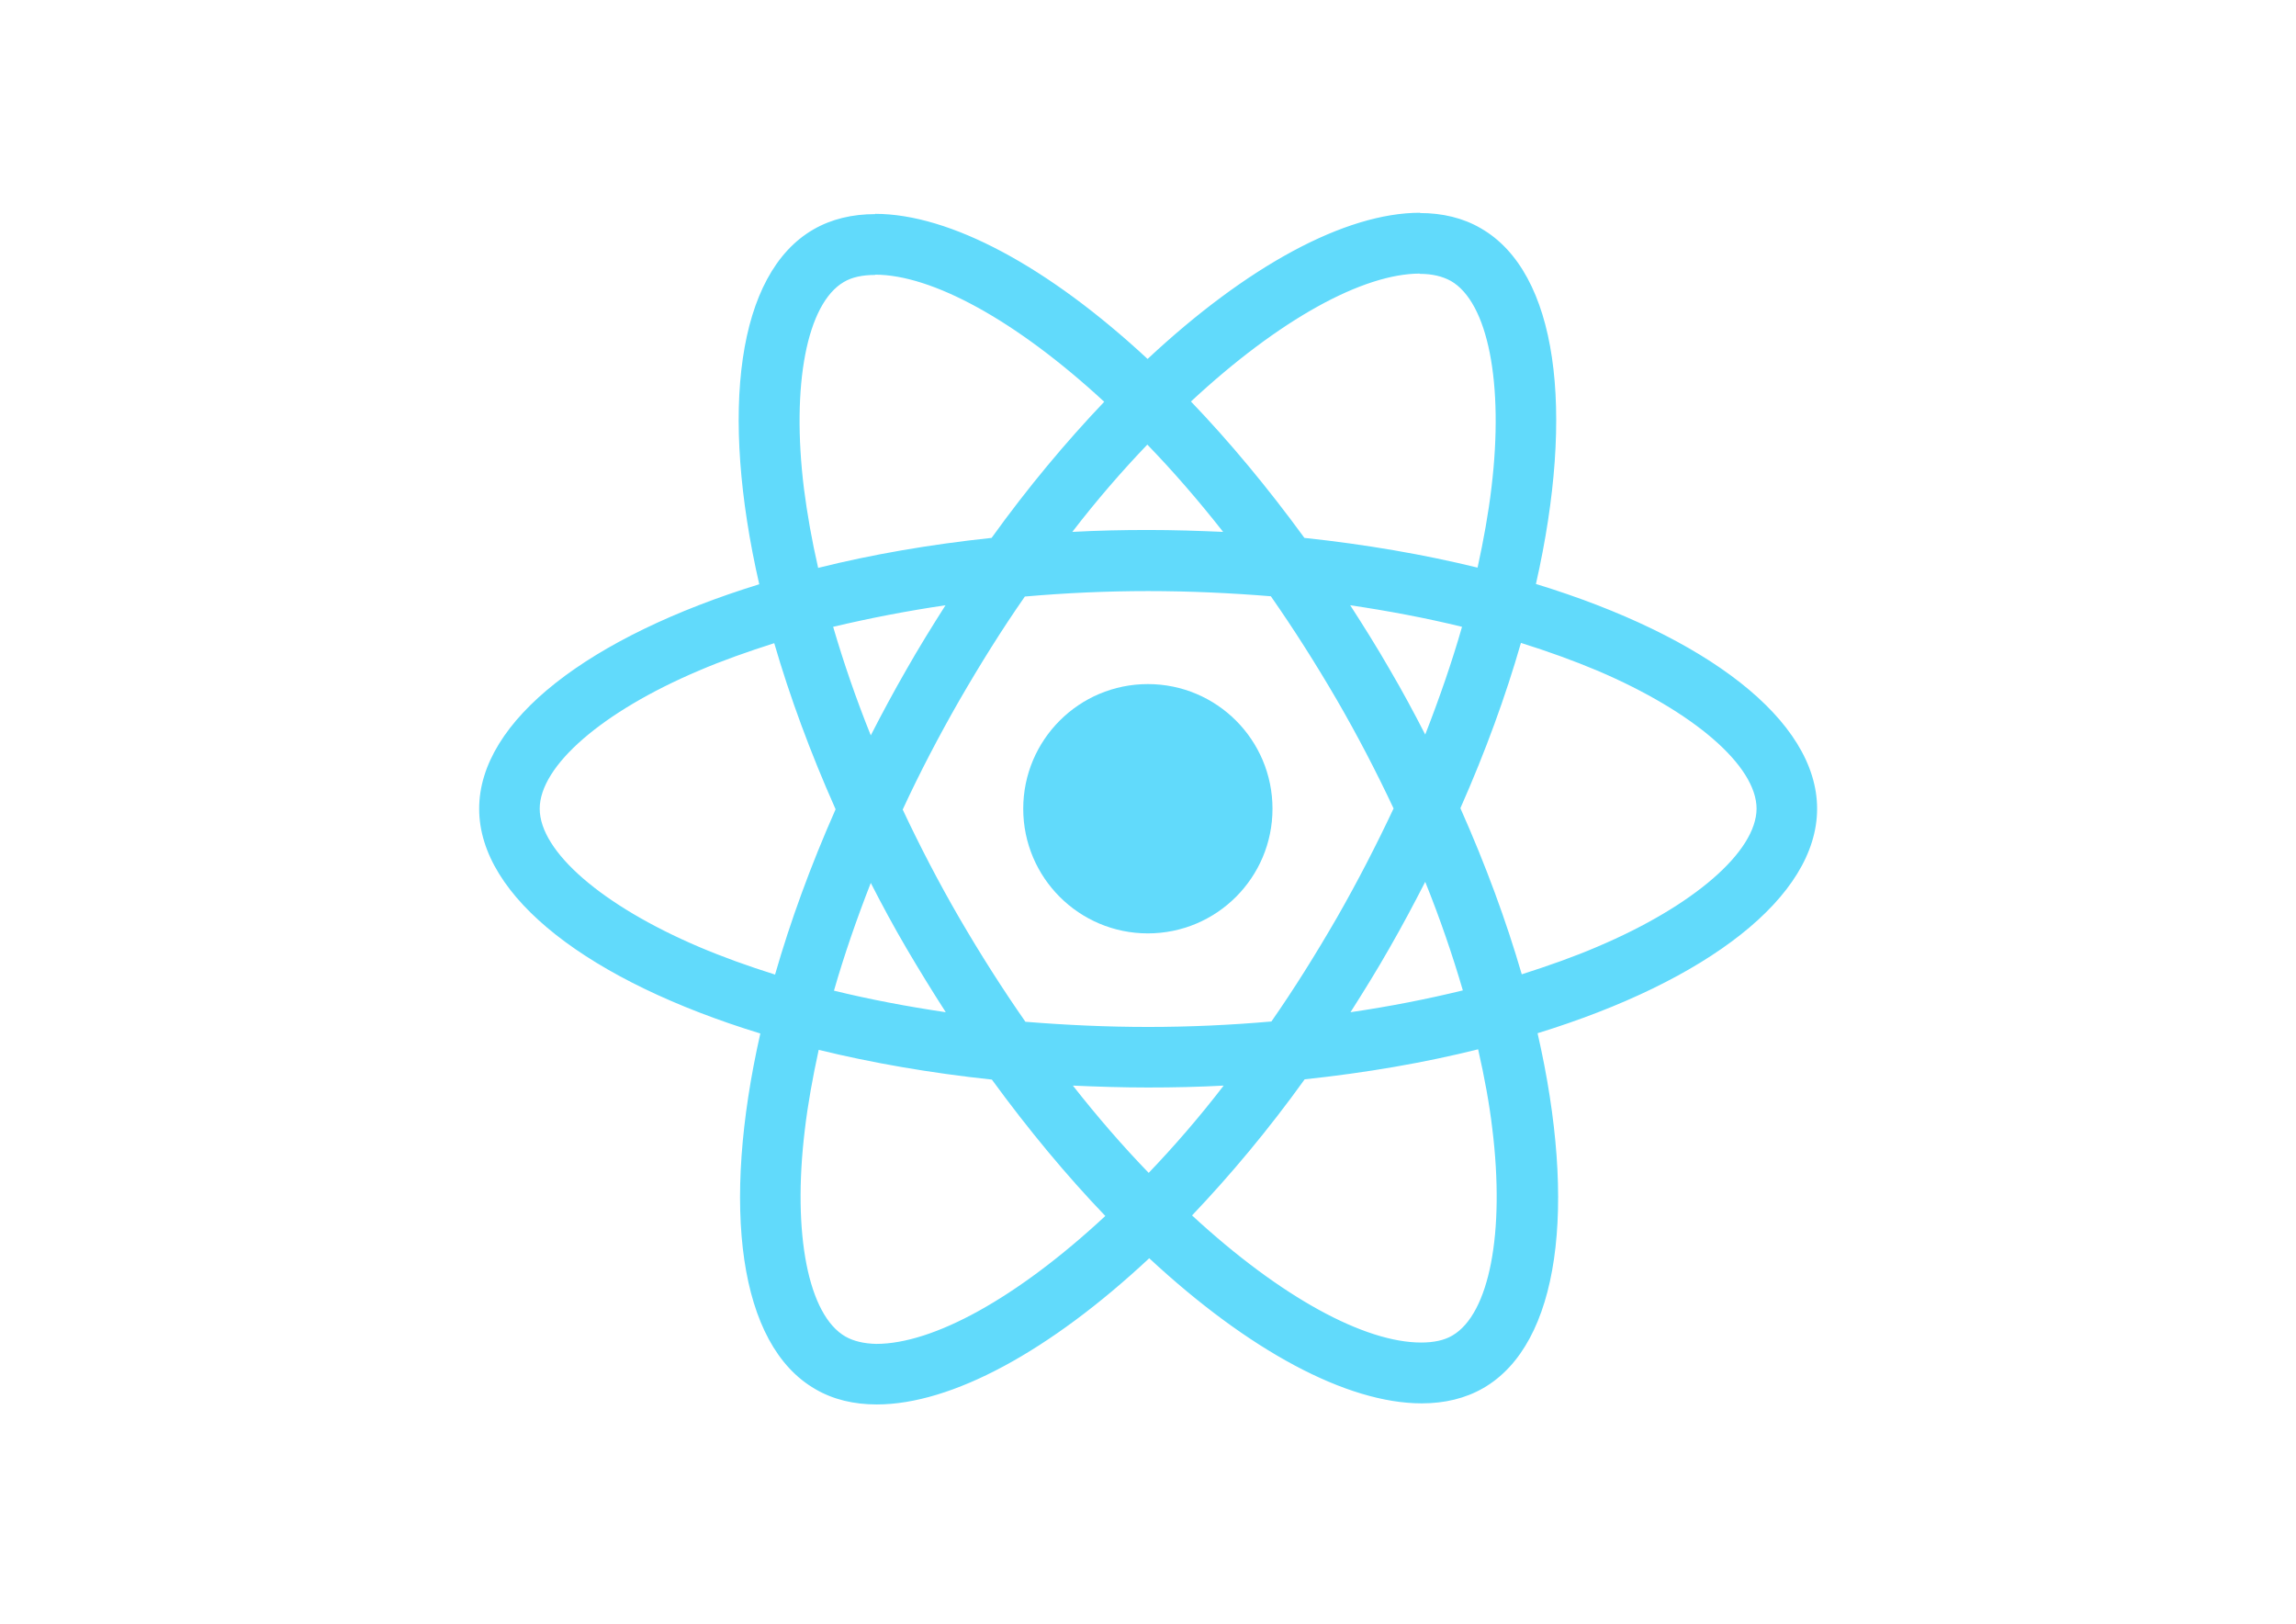
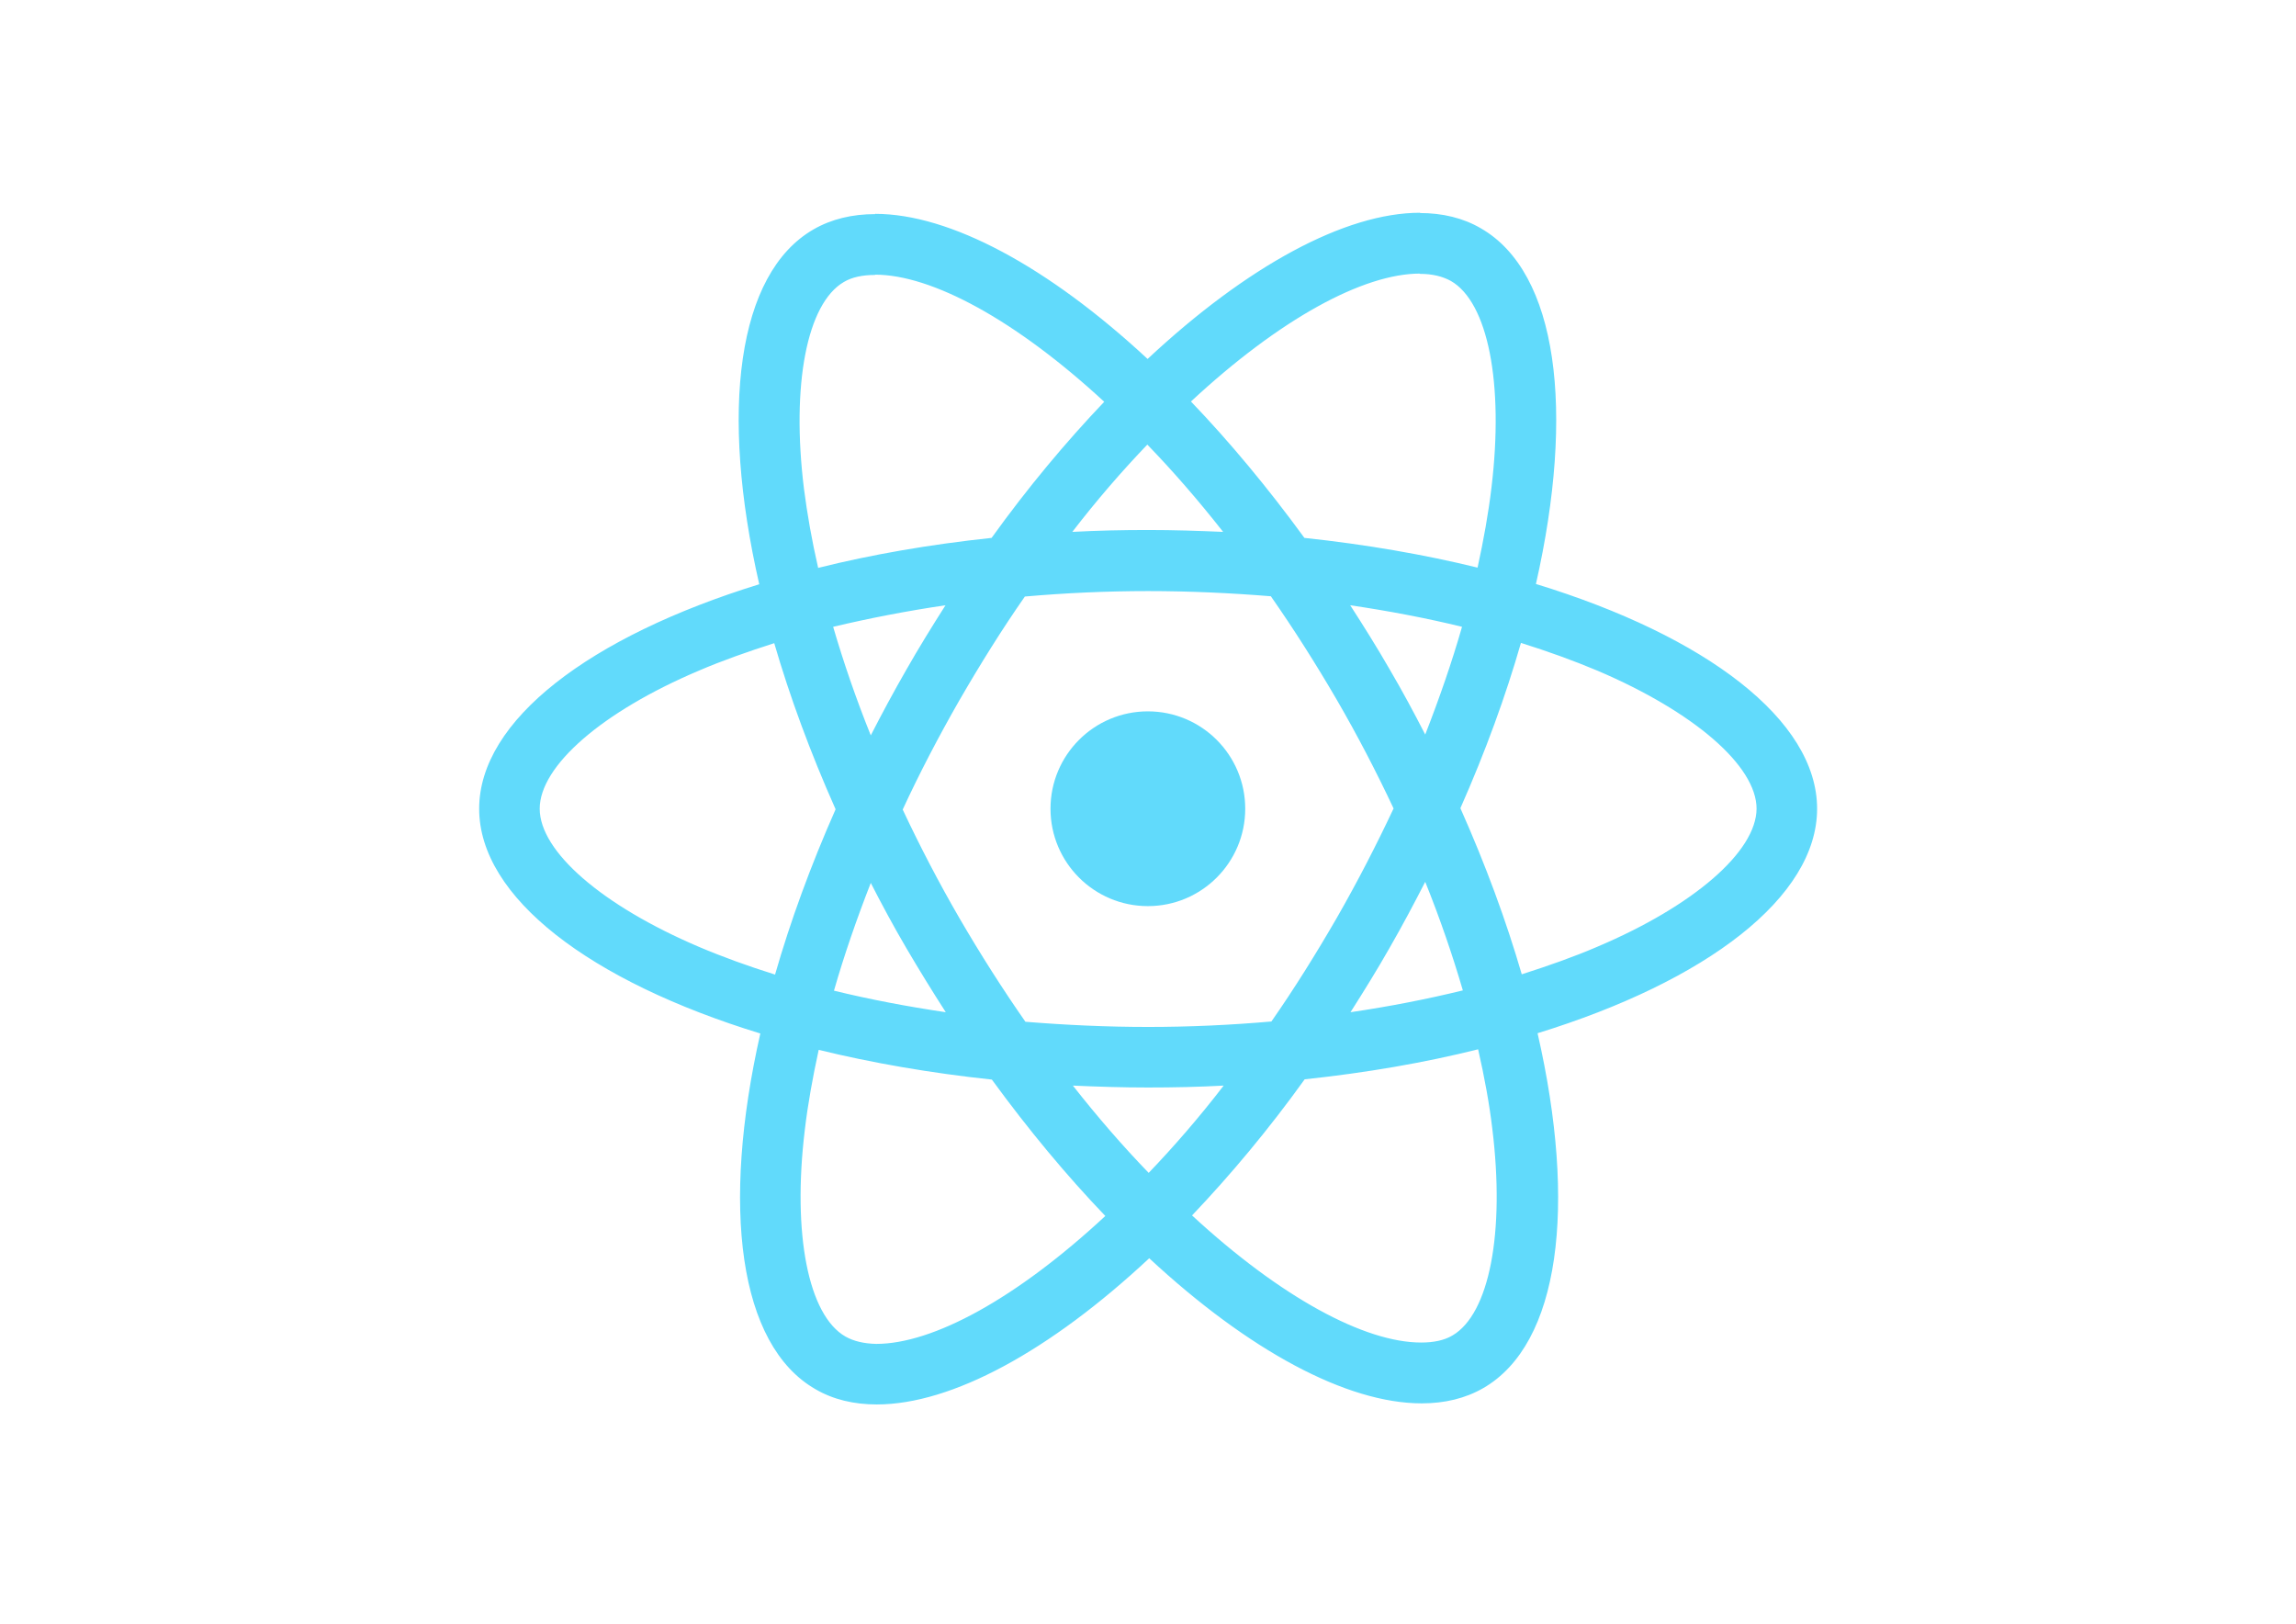
<svg xmlns="http://www.w3.org/2000/svg" viewBox="0 0 841.9 595.3">
  <g fill="#61DAFB">
    <path d="M666.3 296.5c0-32.5-40.7-63.3-103.1-82.4 14.4-63.6 8-114.2-20.2-130.4-6.5-3.8-14.1-5.6-22.4-5.6v22.3c4.6 0 8.3.9 11.4 2.6 13.6 7.8 19.5 37.5 14.9 75.7-1.1 9.4-2.9 19.3-5.1 29.4-19.6-4.8-41-8.5-63.5-10.9-13.5-18.5-27.5-35.3-41.6-50 32.6-30.3 63.2-46.9 84-46.9V78c-27.5 0-63.5 19.6-99.9 53.6-36.4-33.8-72.4-53.2-99.9-53.2v22.3c20.7 0 51.4 16.5 84 46.6-14 14.7-28 31.4-41.3 49.9-22.6 2.4-44 6.1-63.6 11-2.3-10-4-19.7-5.2-29-4.7-38.2 1.1-67.9 14.6-75.8 3-1.8 6.9-2.6 11.5-2.6V78.5c-8.4 0-16 1.8-22.6 5.6-28.1 16.2-34.4 66.7-19.9 130.1-62.2 19.2-102.7 49.9-102.7 82.3 0 32.5 40.7 63.3 103.1 82.4-14.4 63.6-8 114.2 20.2 130.4 6.5 3.8 14.1 5.6 22.5 5.6 27.5 0 63.5-19.6 99.9-53.6 36.4 33.8 72.4 53.2 99.9 53.2 8.4 0 16-1.8 22.6-5.6 28.1-16.2 34.4-66.7 19.9-130.1 62-19.1 102.5-49.9 102.5-82.3zm-130.2-66.7c-3.7 12.9-8.3 26.2-13.5 39.5-4.1-8-8.4-16-13.1-24-4.6-8-9.5-15.8-14.4-23.4 14.2 2.1 27.9 4.7 41 7.9zm-45.8 106.5c-7.8 13.5-15.8 26.3-24.1 38.2-14.9 1.3-30 2-45.2 2-15.1 0-30.2-.7-45-1.9-8.3-11.9-16.4-24.6-24.2-38-7.6-13.1-14.5-26.4-20.8-39.8 6.2-13.4 13.2-26.8 20.7-39.9 7.8-13.5 15.8-26.3 24.1-38.2 14.9-1.3 30-2 45.2-2 15.1 0 30.2.7 45 1.9 8.3 11.9 16.4 24.6 24.2 38 7.6 13.1 14.5 26.4 20.8 39.8-6.3 13.4-13.2 26.8-20.7 39.9zm32.3-13c5.4 13.4 10 26.8 13.8 39.8-13.1 3.2-26.9 5.9-41.2 8 4.9-7.7 9.8-15.6 14.4-23.7 4.6-8 8.9-16.1 13-24.1zM421.2 430c-9.3-9.6-18.6-20.3-27.8-32 9 .4 18.2.7 27.5.7 9.4 0 18.7-.2 27.8-.7-9 11.7-18.3 22.4-27.5 32zm-74.4-58.9c-14.2-2.1-27.9-4.7-41-7.9 3.7-12.9 8.3-26.2 13.5-39.5 4.1 8 8.4 16 13.1 24 4.7 8 9.5 15.8 14.4 23.4zM420.7 163c9.3 9.6 18.6 20.3 27.8 32-9-.4-18.2-.7-27.5-.7-9.4 0-18.7.2-27.8.7 9-11.7 18.3-22.4 27.5-32zm-74 58.9c-4.9 7.7-9.8 15.6-14.4 23.7-4.6 8-8.9 16-13 24-5.4-13.4-10-26.8-13.8-39.8 13.1-3.1 26.9-5.8 41.2-7.9zm-90.5 125.2c-35.4-15.1-58.3-34.9-58.3-50.6 0-15.7 22.9-35.6 58.3-50.6 8.6-3.7 18-7 27.7-10.1 5.7 19.6 13.2 40 22.5 60.9-9.2 20.8-16.6 41.1-22.2 60.6-9.9-3.1-19.3-6.5-28-10.2zM310 490c-13.6-7.8-19.5-37.5-14.9-75.7 1.1-9.4 2.9-19.3 5.1-29.4 19.6 4.8 41 8.5 63.5 10.9 13.5 18.5 27.5 35.3 41.6 50-32.6 30.3-63.2 46.9-84 46.9-4.5-.1-8.3-1-11.3-2.7zm237.2-76.2c4.7 38.2-1.1 67.9-14.6 75.8-3 1.8-6.9 2.6-11.5 2.6-20.7 0-51.4-16.5-84-46.6 14-14.7 28-31.4 41.3-49.9 22.6-2.4 44-6.1 63.6-11 2.3 10.1 4.1 19.8 5.2 29.1zm38.5-66.7c-8.6 3.7-18 7-27.7 10.1-5.7-19.6-13.2-40-22.5-60.9 9.2-20.8 16.6-41.1 22.2-60.6 9.9 3.1 19.3 6.5 28.1 10.2 35.4 15.1 58.3 34.9 58.3 50.6-.1 15.7-23 35.6-58.4 50.6zM320.8 78.4z" />
-     <circle cx="420.9" cy="296.5" r="45.7" />
+     <circle cx="420.9" cy="296.5" r="35.7" />
    <path d="M520.5 78.1z" />
  </g>
</svg>
